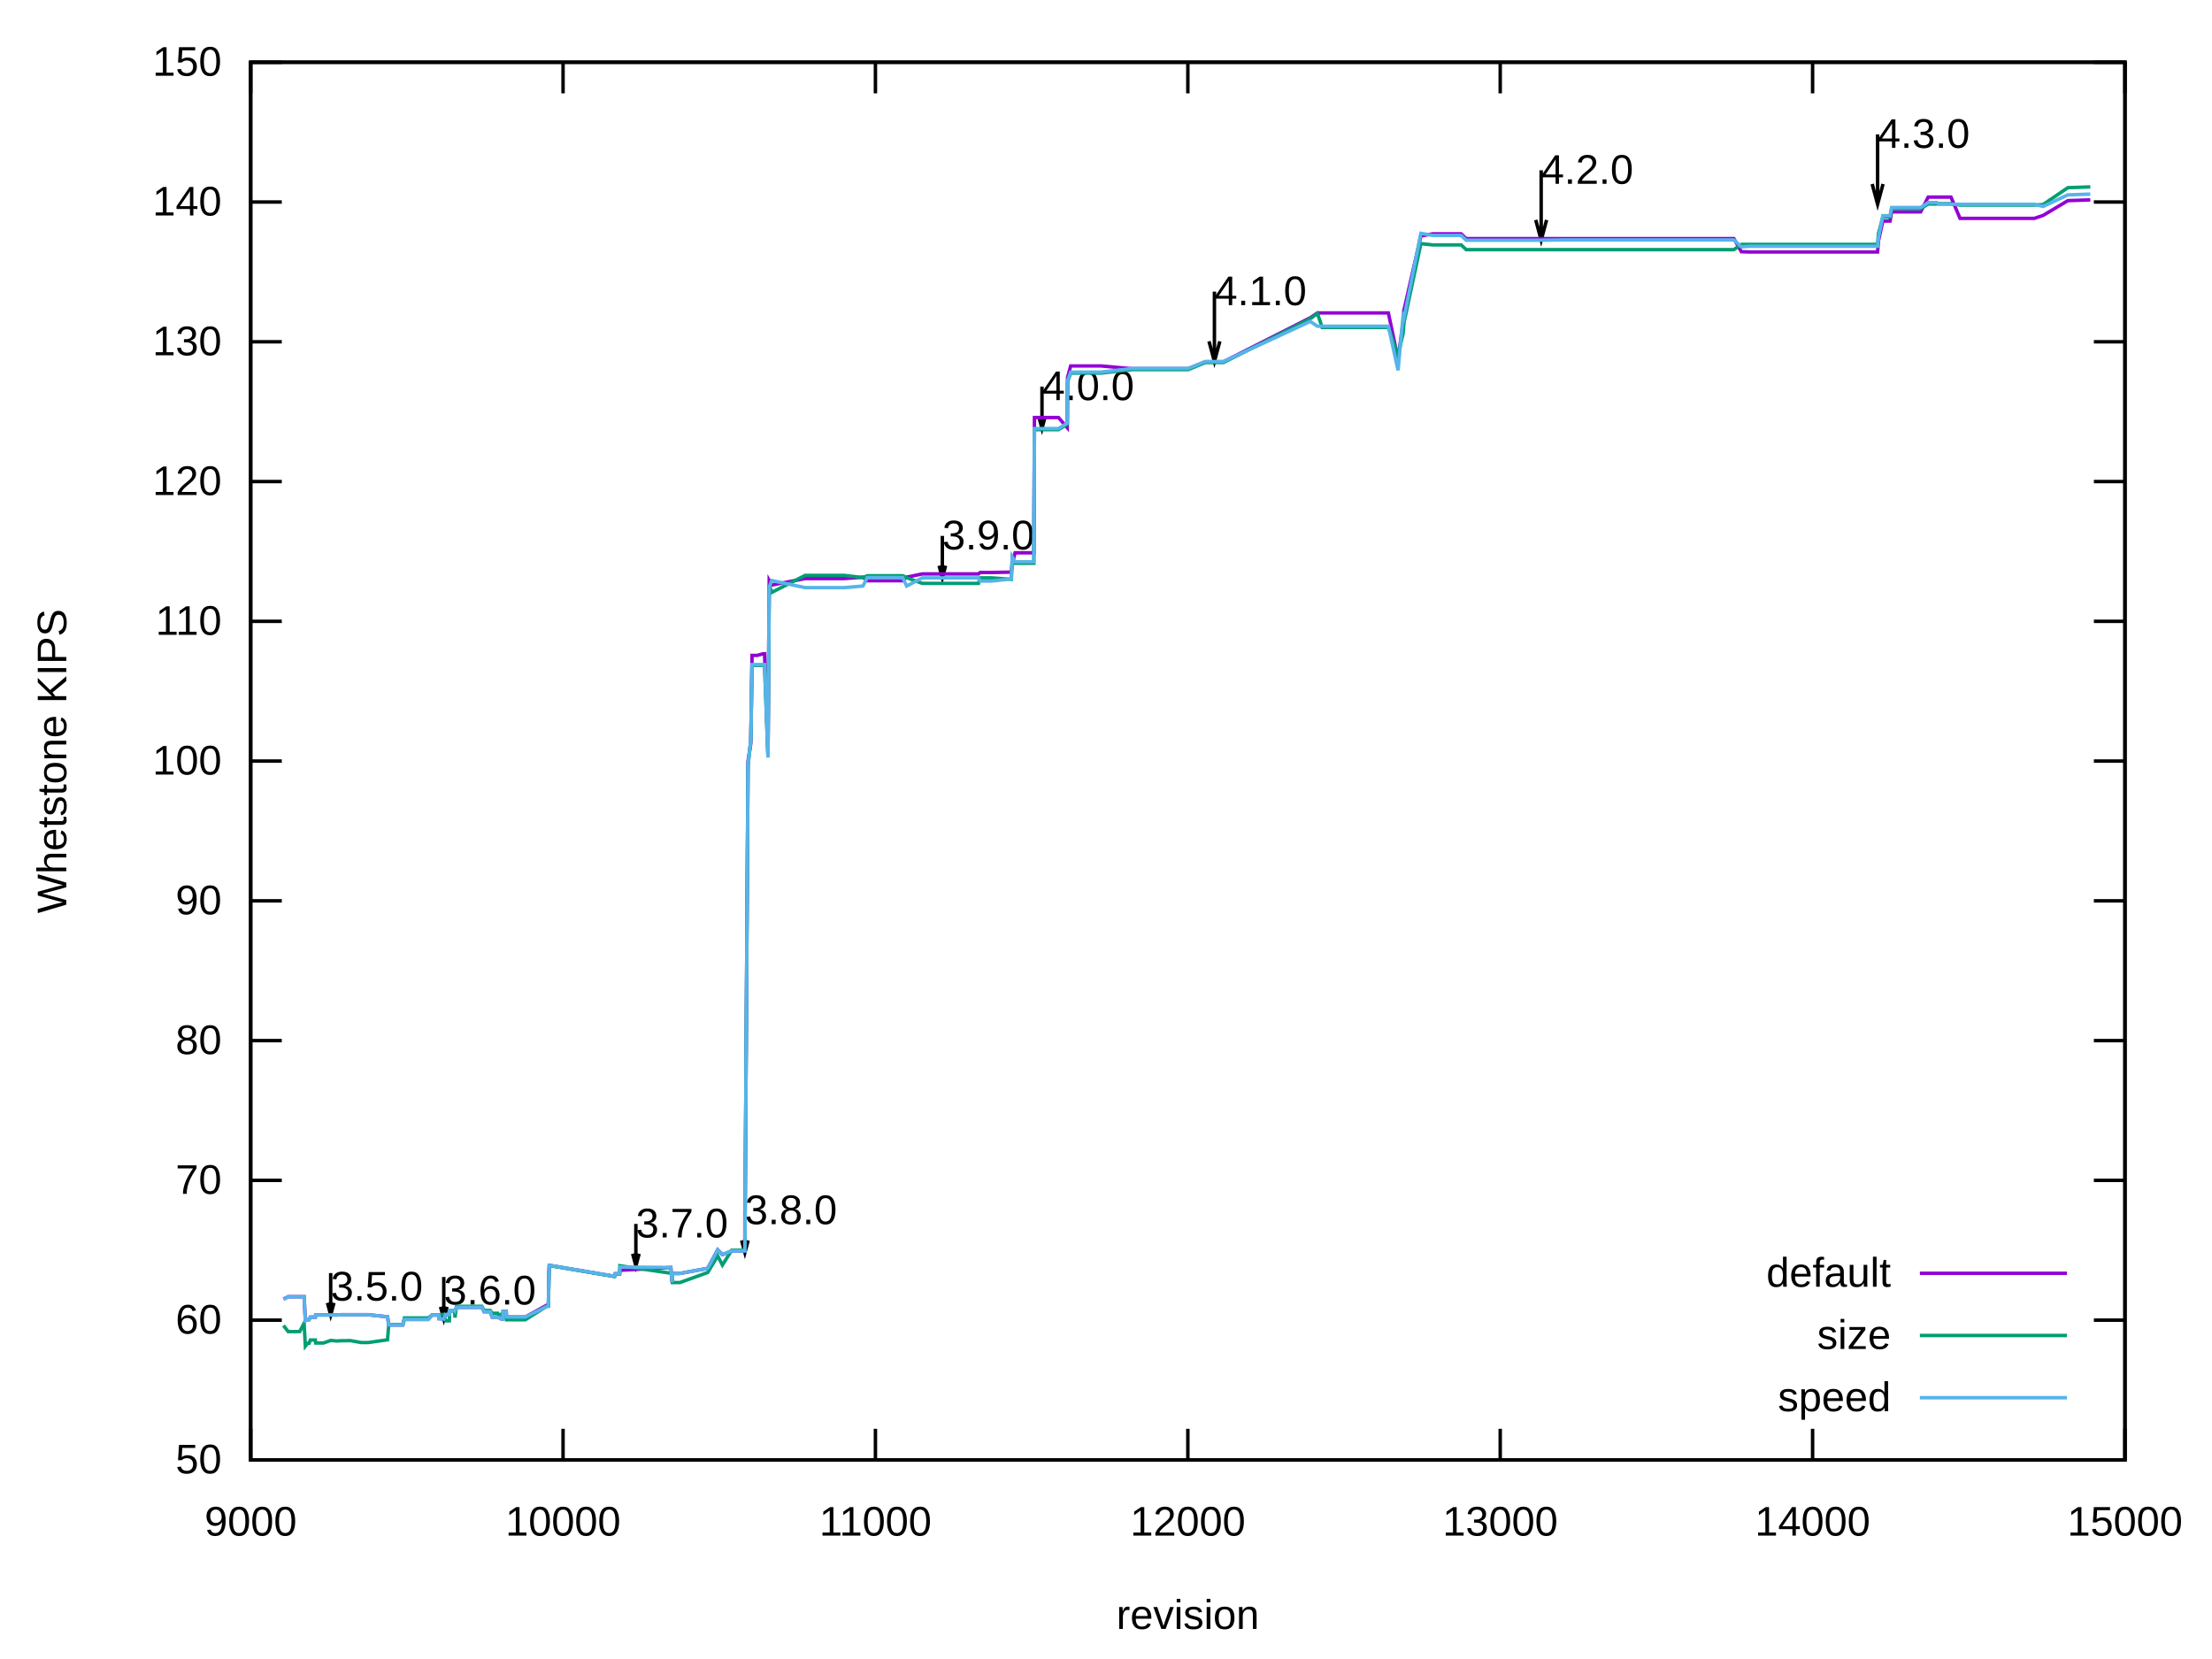
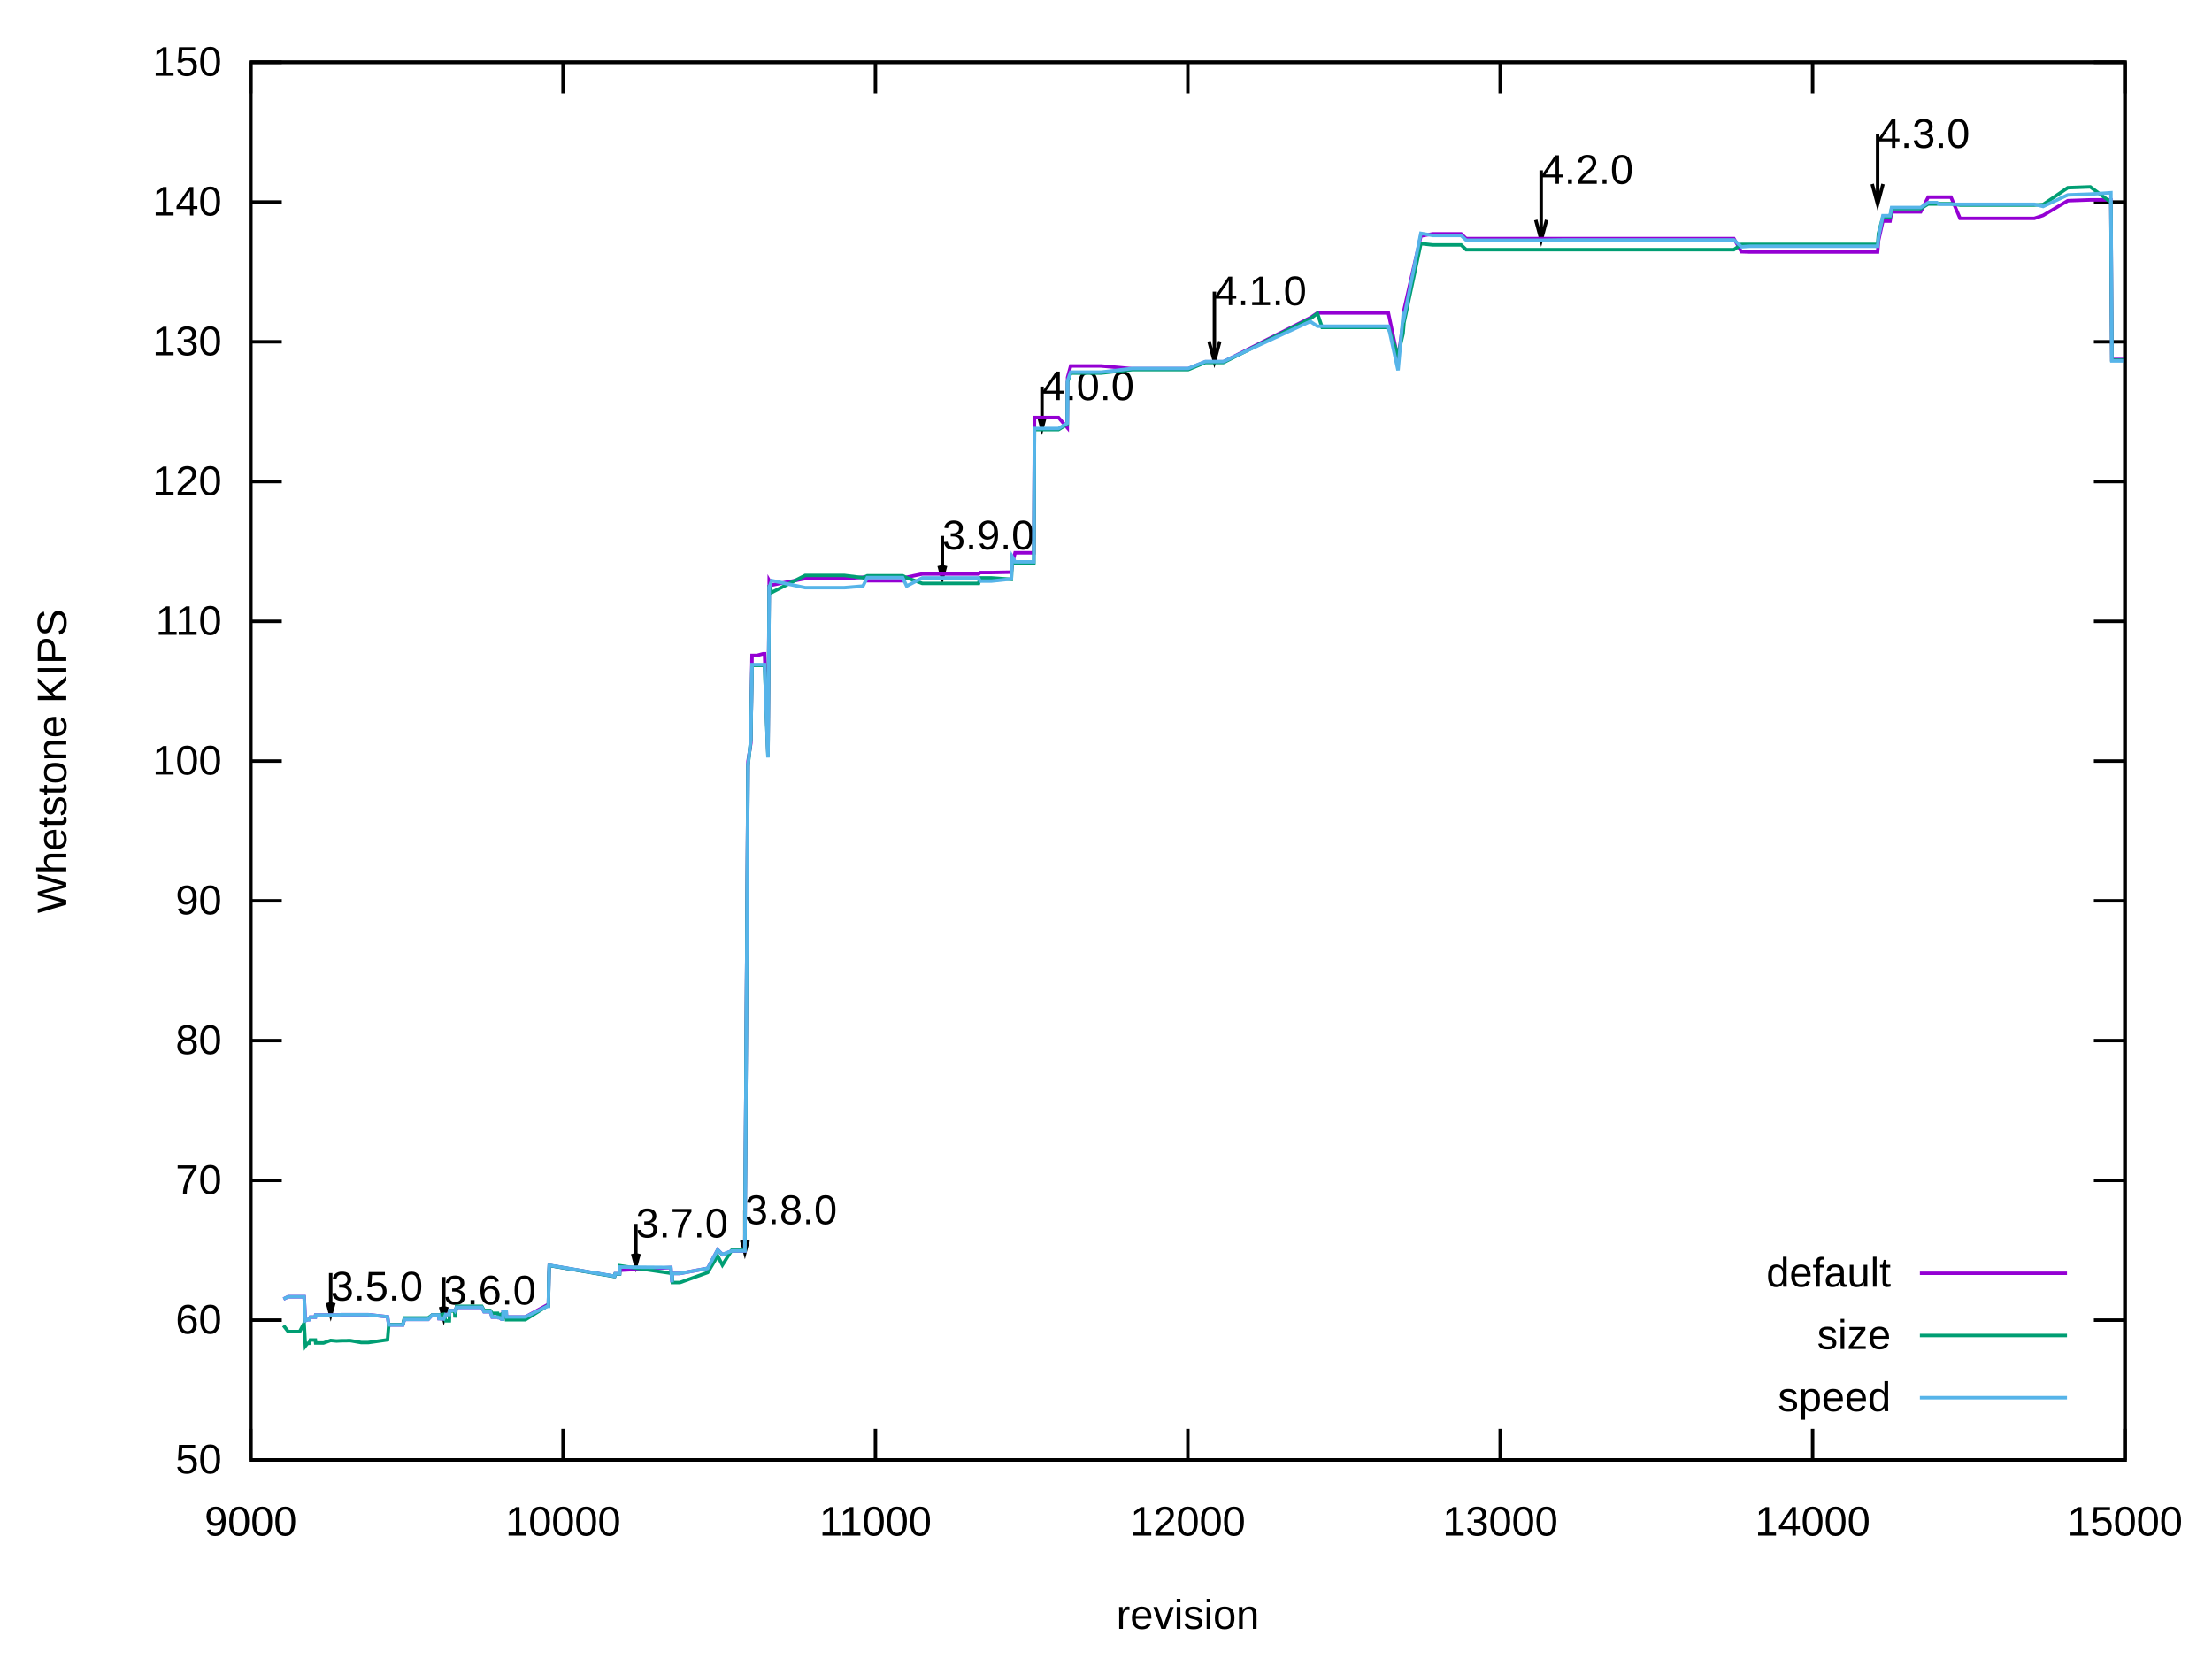
<svg xmlns="http://www.w3.org/2000/svg" xmlns:xlink="http://www.w3.org/1999/xlink" width="640" height="480" viewBox="0 0 640 480">
  <g id="gnuplot_canvas">
    <rect x="0" y="0" width="640" height="480" fill="none" />
    <defs>
      <circle id="gpDot" r="0.5" stroke-width="0.5" stroke="currentColor" />
      <path id="gpPt0" stroke-width="0.222" stroke="currentColor" d="M-1,0 h2 M0,-1 v2" />
      <path id="gpPt1" stroke-width="0.222" stroke="currentColor" d="M-1,-1 L1,1 M1,-1 L-1,1" />
      <path id="gpPt2" stroke-width="0.222" stroke="currentColor" d="M-1,0 L1,0 M0,-1 L0,1 M-1,-1 L1,1 M-1,1 L1,-1" />
      <rect id="gpPt3" stroke-width="0.222" stroke="currentColor" x="-1" y="-1" width="2" height="2" />
      <rect id="gpPt4" stroke-width="0.222" stroke="currentColor" fill="currentColor" x="-1" y="-1" width="2" height="2" />
      <circle id="gpPt5" stroke-width="0.222" stroke="currentColor" cx="0" cy="0" r="1" />
      <use xlink:href="#gpPt5" id="gpPt6" fill="currentColor" stroke="none" />
      <path id="gpPt7" stroke-width="0.222" stroke="currentColor" d="M0,-1.33 L-1.33,0.67 L1.33,0.67 z" />
      <use xlink:href="#gpPt7" id="gpPt8" fill="currentColor" stroke="none" />
      <use xlink:href="#gpPt7" id="gpPt9" stroke="currentColor" transform="rotate(180)" />
      <use xlink:href="#gpPt9" id="gpPt10" fill="currentColor" stroke="none" />
      <use xlink:href="#gpPt3" id="gpPt11" stroke="currentColor" transform="rotate(45)" />
      <use xlink:href="#gpPt11" id="gpPt12" fill="currentColor" stroke="none" />
      <path id="gpPt13" stroke-width="0.222" stroke="currentColor" d="M0,1.330 L1.265,0.411 L0.782,-1.067 L-0.782,-1.076 L-1.265,0.411 z" />
      <use xlink:href="#gpPt13" id="gpPt14" fill="currentColor" stroke="none" />
      <filter id="textbox" filterUnits="objectBoundingBox" x="0" y="0" height="1" width="1">
        <feFlood flood-color="white" flood-opacity="1" result="bgnd" />
        <feComposite in="SourceGraphic" in2="bgnd" operator="atop" />
      </filter>
      <filter id="greybox" filterUnits="objectBoundingBox" x="0" y="0" height="1" width="1">
        <feFlood flood-color="lightgrey" flood-opacity="1" result="grey" />
        <feComposite in="SourceGraphic" in2="grey" operator="atop" />
      </filter>
    </defs>
    <g fill="none" color="white" stroke="currentColor" stroke-width="1.00" stroke-linecap="butt" stroke-linejoin="miter">
</g>
    <g fill="none" color="black" stroke="currentColor" stroke-width="1.00" stroke-linecap="butt" stroke-linejoin="miter">
      <path stroke="black" d="M72.53,422.40 L81.53,422.40 M614.82,422.40 L605.82,422.40  " />
      <g transform="translate(64.14,426.30)" stroke="none" fill="black" font-family="Arial" font-size="12.00" text-anchor="end">
        <text>
          <tspan font-family="Arial"> 50</tspan>
        </text>
      </g>
    </g>
    <g fill="none" color="black" stroke="currentColor" stroke-width="1.00" stroke-linecap="butt" stroke-linejoin="miter">
      <path stroke="black" d="M72.53,381.96 L81.53,381.96 M614.82,381.96 L605.82,381.96  " />
      <g transform="translate(64.14,385.86)" stroke="none" fill="black" font-family="Arial" font-size="12.00" text-anchor="end">
        <text>
          <tspan font-family="Arial"> 60</tspan>
        </text>
      </g>
    </g>
    <g fill="none" color="black" stroke="currentColor" stroke-width="1.00" stroke-linecap="butt" stroke-linejoin="miter">
      <path stroke="black" d="M72.53,341.52 L81.53,341.52 M614.82,341.52 L605.82,341.52  " />
      <g transform="translate(64.14,345.42)" stroke="none" fill="black" font-family="Arial" font-size="12.00" text-anchor="end">
        <text>
          <tspan font-family="Arial"> 70</tspan>
        </text>
      </g>
    </g>
    <g fill="none" color="black" stroke="currentColor" stroke-width="1.00" stroke-linecap="butt" stroke-linejoin="miter">
      <path stroke="black" d="M72.53,301.08 L81.53,301.08 M614.82,301.08 L605.82,301.08  " />
      <g transform="translate(64.14,304.98)" stroke="none" fill="black" font-family="Arial" font-size="12.00" text-anchor="end">
        <text>
          <tspan font-family="Arial"> 80</tspan>
        </text>
      </g>
    </g>
    <g fill="none" color="black" stroke="currentColor" stroke-width="1.00" stroke-linecap="butt" stroke-linejoin="miter">
      <path stroke="black" d="M72.53,260.64 L81.53,260.64 M614.82,260.64 L605.82,260.64  " />
      <g transform="translate(64.14,264.54)" stroke="none" fill="black" font-family="Arial" font-size="12.00" text-anchor="end">
        <text>
          <tspan font-family="Arial"> 90</tspan>
        </text>
      </g>
    </g>
    <g fill="none" color="black" stroke="currentColor" stroke-width="1.00" stroke-linecap="butt" stroke-linejoin="miter">
      <path stroke="black" d="M72.53,220.20 L81.53,220.20 M614.82,220.20 L605.82,220.20  " />
      <g transform="translate(64.14,224.10)" stroke="none" fill="black" font-family="Arial" font-size="12.00" text-anchor="end">
        <text>
          <tspan font-family="Arial"> 100</tspan>
        </text>
      </g>
    </g>
    <g fill="none" color="black" stroke="currentColor" stroke-width="1.00" stroke-linecap="butt" stroke-linejoin="miter">
      <path stroke="black" d="M72.53,179.77 L81.53,179.77 M614.82,179.77 L605.82,179.77  " />
      <g transform="translate(64.14,183.67)" stroke="none" fill="black" font-family="Arial" font-size="12.00" text-anchor="end">
        <text>
          <tspan font-family="Arial"> 110</tspan>
        </text>
      </g>
    </g>
    <g fill="none" color="black" stroke="currentColor" stroke-width="1.00" stroke-linecap="butt" stroke-linejoin="miter">
      <path stroke="black" d="M72.53,139.33 L81.53,139.33 M614.82,139.33 L605.82,139.33  " />
      <g transform="translate(64.14,143.23)" stroke="none" fill="black" font-family="Arial" font-size="12.00" text-anchor="end">
        <text>
          <tspan font-family="Arial"> 120</tspan>
        </text>
      </g>
    </g>
    <g fill="none" color="black" stroke="currentColor" stroke-width="1.00" stroke-linecap="butt" stroke-linejoin="miter">
      <path stroke="black" d="M72.53,98.89 L81.53,98.89 M614.82,98.89 L605.82,98.89  " />
      <g transform="translate(64.14,102.79)" stroke="none" fill="black" font-family="Arial" font-size="12.00" text-anchor="end">
        <text>
          <tspan font-family="Arial"> 130</tspan>
        </text>
      </g>
    </g>
    <g fill="none" color="black" stroke="currentColor" stroke-width="1.00" stroke-linecap="butt" stroke-linejoin="miter">
      <path stroke="black" d="M72.53,58.45 L81.53,58.45 M614.82,58.45 L605.82,58.45  " />
      <g transform="translate(64.14,62.35)" stroke="none" fill="black" font-family="Arial" font-size="12.00" text-anchor="end">
        <text>
          <tspan font-family="Arial"> 140</tspan>
        </text>
      </g>
    </g>
    <g fill="none" color="black" stroke="currentColor" stroke-width="1.00" stroke-linecap="butt" stroke-linejoin="miter">
      <path stroke="black" d="M72.53,18.01 L81.53,18.01 M614.82,18.01 L605.82,18.01  " />
      <g transform="translate(64.14,21.91)" stroke="none" fill="black" font-family="Arial" font-size="12.00" text-anchor="end">
        <text>
          <tspan font-family="Arial"> 150</tspan>
        </text>
      </g>
    </g>
    <g fill="none" color="black" stroke="currentColor" stroke-width="1.00" stroke-linecap="butt" stroke-linejoin="miter">
      <path stroke="black" d="M72.53,422.40 L72.53,413.40 M72.53,18.01 L72.53,27.01  " />
      <g transform="translate(72.53,444.30)" stroke="none" fill="black" font-family="Arial" font-size="12.00" text-anchor="middle">
        <text>
          <tspan font-family="Arial"> 9000</tspan>
        </text>
      </g>
    </g>
    <g fill="none" color="black" stroke="currentColor" stroke-width="1.00" stroke-linecap="butt" stroke-linejoin="miter">
      <path stroke="black" d="M162.91,422.40 L162.91,413.40 M162.91,18.01 L162.91,27.01  " />
      <g transform="translate(162.91,444.30)" stroke="none" fill="black" font-family="Arial" font-size="12.00" text-anchor="middle">
        <text>
          <tspan font-family="Arial"> 10000</tspan>
        </text>
      </g>
    </g>
    <g fill="none" color="black" stroke="currentColor" stroke-width="1.00" stroke-linecap="butt" stroke-linejoin="miter">
      <path stroke="black" d="M253.29,422.40 L253.29,413.40 M253.29,18.01 L253.29,27.01  " />
      <g transform="translate(253.29,444.30)" stroke="none" fill="black" font-family="Arial" font-size="12.00" text-anchor="middle">
        <text>
          <tspan font-family="Arial"> 11000</tspan>
        </text>
      </g>
    </g>
    <g fill="none" color="black" stroke="currentColor" stroke-width="1.00" stroke-linecap="butt" stroke-linejoin="miter">
      <path stroke="black" d="M343.68,422.40 L343.68,413.40 M343.68,18.01 L343.68,27.01  " />
      <g transform="translate(343.68,444.30)" stroke="none" fill="black" font-family="Arial" font-size="12.00" text-anchor="middle">
        <text>
          <tspan font-family="Arial"> 12000</tspan>
        </text>
      </g>
    </g>
    <g fill="none" color="black" stroke="currentColor" stroke-width="1.00" stroke-linecap="butt" stroke-linejoin="miter">
      <path stroke="black" d="M434.06,422.40 L434.06,413.40 M434.06,18.01 L434.06,27.01  " />
      <g transform="translate(434.06,444.30)" stroke="none" fill="black" font-family="Arial" font-size="12.00" text-anchor="middle">
        <text>
          <tspan font-family="Arial"> 13000</tspan>
        </text>
      </g>
    </g>
    <g fill="none" color="black" stroke="currentColor" stroke-width="1.00" stroke-linecap="butt" stroke-linejoin="miter">
      <path stroke="black" d="M524.44,422.40 L524.44,413.40 M524.44,18.01 L524.44,27.01  " />
      <g transform="translate(524.44,444.30)" stroke="none" fill="black" font-family="Arial" font-size="12.00" text-anchor="middle">
        <text>
          <tspan font-family="Arial"> 14000</tspan>
        </text>
      </g>
    </g>
    <g fill="none" color="black" stroke="currentColor" stroke-width="1.00" stroke-linecap="butt" stroke-linejoin="miter">
      <path stroke="black" d="M614.82,422.40 L614.82,413.40 M614.82,18.01 L614.82,27.01  " />
      <g transform="translate(614.82,444.30)" stroke="none" fill="black" font-family="Arial" font-size="12.00" text-anchor="middle">
        <text>
          <tspan font-family="Arial"> 15000</tspan>
        </text>
      </g>
    </g>
    <g fill="none" color="black" stroke="currentColor" stroke-width="1.00" stroke-linecap="butt" stroke-linejoin="miter">
</g>
    <g fill="none" color="black" stroke="currentColor" stroke-width="1.00" stroke-linecap="butt" stroke-linejoin="miter">
      <path stroke="black" d="M72.53,18.01 L72.53,422.40 L614.82,422.40 L614.82,18.01 L72.53,18.01 Z  " />
      <g transform="translate(95.67,376.29)" stroke="none" fill="black" font-family="Arial" font-size="12.00" text-anchor="start">
        <text>
          <tspan font-family="Arial">3.5.0</tspan>
        </text>
      </g>
      <g transform="translate(128.39,377.43)" stroke="none" fill="black" font-family="Arial" font-size="12.00" text-anchor="start">
        <text>
          <tspan font-family="Arial">3.6.0</tspan>
        </text>
      </g>
      <g transform="translate(183.97,358.03)" stroke="none" fill="black" font-family="Arial" font-size="12.00" text-anchor="start">
        <text>
          <tspan font-family="Arial">3.7.0</tspan>
        </text>
      </g>
      <g transform="translate(215.51,354.18)" stroke="none" fill="black" font-family="Arial" font-size="12.00" text-anchor="start">
        <text>
          <tspan font-family="Arial">3.8.0</tspan>
        </text>
      </g>
      <g transform="translate(272.64,158.96)" stroke="none" fill="black" font-family="Arial" font-size="12.00" text-anchor="start">
        <text>
          <tspan font-family="Arial">3.9.0</tspan>
        </text>
      </g>
      <g transform="translate(301.47,115.76)" stroke="none" fill="black" font-family="Arial" font-size="12.00" text-anchor="start">
        <text>
          <tspan font-family="Arial">4.0.0</tspan>
        </text>
      </g>
      <g transform="translate(351.36,88.29)" stroke="none" fill="black" font-family="Arial" font-size="12.00" text-anchor="start">
        <text>
          <tspan font-family="Arial">4.1.0</tspan>
        </text>
      </g>
      <g transform="translate(445.90,53.18)" stroke="none" fill="black" font-family="Arial" font-size="12.00" text-anchor="start">
        <text>
          <tspan font-family="Arial">4.2.0</tspan>
        </text>
      </g>
      <g transform="translate(543.24,42.78)" stroke="none" fill="black" font-family="Arial" font-size="12.00" text-anchor="start">
        <text>
          <tspan font-family="Arial">4.3.0</tspan>
        </text>
      </g>
    </g>
    <g fill="none" color="black" stroke="currentColor" stroke-width="1.00" stroke-linecap="butt" stroke-linejoin="miter">
      <path stroke="black" d="M94.74,376.95 L95.68,380.46 L96.62,376.95 M95.68,368.33 L95.68,380.46  " />
    </g>
    <g fill="none" color="black" stroke="currentColor" stroke-width="1.00" stroke-linecap="butt" stroke-linejoin="miter">
      <path stroke="black" d="M127.46,378.10 L128.40,381.61 L129.34,378.10 M128.40,369.48 L128.40,381.61  " />
    </g>
    <g fill="none" color="black" stroke="currentColor" stroke-width="1.00" stroke-linecap="butt" stroke-linejoin="miter">
      <path stroke="black" d="M183.04,362.75 L183.98,366.26 L184.92,362.75 M183.98,354.12 L183.98,366.26  " />
    </g>
    <g fill="none" color="black" stroke="currentColor" stroke-width="1.00" stroke-linecap="butt" stroke-linejoin="miter">
      <path stroke="black" d="M214.58,358.89 L215.52,362.40 L216.46,358.89 M215.52,350.27 L215.52,362.40  " />
    </g>
    <g fill="none" color="black" stroke="currentColor" stroke-width="1.00" stroke-linecap="butt" stroke-linejoin="miter">
      <path stroke="black" d="M271.71,163.67 L272.65,167.18 L273.59,163.67 M272.65,155.05 L272.65,167.18  " />
    </g>
    <g fill="none" color="black" stroke="currentColor" stroke-width="1.00" stroke-linecap="butt" stroke-linejoin="miter">
      <path stroke="black" d="M300.54,120.47 L301.48,123.98 L302.42,120.47 M301.48,111.85 L301.48,123.98  " />
    </g>
    <g fill="none" color="black" stroke="currentColor" stroke-width="1.00" stroke-linecap="butt" stroke-linejoin="miter">
      <path stroke="black" d="M349.80,98.75 L351.37,104.60 L352.94,98.75 M351.37,84.38 L351.37,104.60  " />
    </g>
    <g fill="none" color="black" stroke="currentColor" stroke-width="1.00" stroke-linecap="butt" stroke-linejoin="miter">
      <path stroke="black" d="M444.34,63.64 L445.91,69.49 L447.48,63.64 M445.91,49.27 L445.91,69.49  " />
    </g>
    <g fill="none" color="black" stroke="currentColor" stroke-width="1.00" stroke-linecap="butt" stroke-linejoin="miter">
      <path stroke="black" d="M541.68,53.24 L543.25,59.09 L544.82,53.24 M543.25,38.87 L543.25,59.09  " />
    </g>
    <g fill="none" color="black" stroke="currentColor" stroke-width="1.00" stroke-linecap="butt" stroke-linejoin="miter">
</g>
    <g id="gnuplot_plot_1">
      <g fill="none" color="black" stroke="currentColor" stroke-width="1.00" stroke-linecap="butt" stroke-linejoin="miter">
        <g transform="translate(547.09,372.30)" stroke="none" fill="black" font-family="Arial" font-size="12.00" text-anchor="end">
          <text>
            <tspan font-family="Arial">default</tspan>
          </text>
        </g>
      </g>
      <g fill="none" color="black" stroke="currentColor" stroke-width="1.00" stroke-linecap="butt" stroke-linejoin="miter">
-         <path stroke="rgb(148,   0, 211)" d="M555.48,368.40 L598.04,368.40 M82.02,375.86 L83.38,375.18 L83.74,375.18 L84.01,375.18 L85.00,375.18 L86.72,375.18   L87.99,375.18 L88.35,382.10 L88.98,381.82 L89.43,381.82 L89.79,381.09 L89.97,381.09 L91.24,381.09 L91.33,380.47   L92.23,380.47 L93.59,380.47 L95.67,380.47 L97.38,380.47 L98.83,380.38 L100.28,380.38 L100.64,380.38 L101.36,380.38   L104.53,380.38 L106.51,380.38 L112.12,380.99 L112.48,383.34 L112.75,383.34 L113.38,383.34 L114.20,383.34 L115.73,383.34   L116.55,383.34 L117.00,381.75 L117.09,381.75 L117.54,381.75 L119.62,381.75 L121.34,381.75 L122.24,381.75 L123.87,381.75   L125.04,380.47 L125.76,380.47 L126.40,380.47 L126.85,380.47 L126.94,380.47 L127.03,381.52 L127.12,381.52 L128.39,381.63   L128.93,380.34 L129.65,380.34 L129.92,380.34 L130.01,380.34 L130.10,379.15 L130.19,379.15 L130.37,379.15 L130.83,379.15   L130.92,379.15 L131.19,379.15 L131.37,379.15 L131.55,379.15 L131.64,379.28 L132.09,378.24 L132.36,378.24 L132.54,378.24   L132.63,378.24 L132.72,378.24 L133.90,378.24 L136.43,378.24 L138.51,378.24 L139.41,378.24 L140.05,379.50 L140.41,379.50   L141.31,379.50 L141.58,379.50 L141.67,379.50 L141.76,379.50 L141.85,379.50 L142.40,381.08 L143.39,381.08 L143.93,381.08   L144.02,381.08 L144.20,381.24 L144.56,381.24 L145.11,381.69 L145.47,381.69 L145.56,379.44 L146.19,379.44 L146.46,379.44   L146.55,381.05 L146.64,381.05 L147.55,381.05 L147.73,381.05 L148.09,381.05 L151.98,381.05 L158.30,377.58 L158.66,377.58   L158.84,368.38 L158.93,366.19 L159.39,366.19 L177.64,369.25 L177.82,369.25 L178.01,368.54 L178.64,368.54 L179.27,368.54   L179.36,367.53 L194.09,366.73 L194.45,371.03 L194.55,368.44 L195.99,368.44 L196.08,368.44 L196.71,368.44 L204.76,366.97   L207.65,361.61 L209.01,362.99 L211.72,361.96 L213.34,361.96 L215.51,361.96 L216.42,220.25 L217.23,215.09 L217.59,189.63   L219.04,189.63 L220.76,189.16 L221.21,189.16 L222.20,218.01 L222.56,167.97 L223.29,169.26 L232.96,167.40 L233.59,167.40   L233.95,167.40 L234.04,167.40 L234.13,167.40 L234.31,167.40 L235.22,167.40 L244.26,167.40 L249.68,166.99 L250.94,168.02   L261.16,168.02 L262.33,166.99 L266.85,166.05 L272.64,166.05 L276.79,166.05 L283.12,166.05 L283.57,165.64 L286.82,165.64   L292.61,165.53 L292.88,163.07 L293.69,159.94 L299.12,159.94 L299.30,120.81 L301.47,120.81 L306.26,120.81 L308.79,123.74   L308.88,109.19 L309.78,105.88 L310.23,105.88 L310.32,105.88 L310.87,105.88 L310.96,105.88 L318.55,105.88 L327.59,106.68   L343.77,106.68 L348.74,104.68 L351.36,104.68 L352.53,104.68 L352.71,104.68 L352.89,104.68 L353.26,104.68 L353.53,104.68   L353.98,104.68 L379.10,91.94 L381.18,90.54 L382.54,90.54 L384.35,90.54 L385.61,90.54 L387.78,90.54 L388.41,90.54   L389.59,90.54 L401.70,90.54 L404.50,103.88 L405.95,93.34 L406.22,89.69 L411.10,68.28 L414.53,67.66 L415.53,67.66   L418.42,67.66 L421.58,67.66 L422.76,67.66 L424.21,69.04 L425.02,69.04 L431.25,69.04 L445.90,69.04 L452.13,69.04   L461.17,69.04 L478.80,69.04 L496.33,69.04 L497.23,69.04 L498.14,69.04 L501.66,69.04 L503.83,72.83 L506.36,72.91   L515.40,72.91 L524.44,72.91 L541.07,72.91 L543.24,72.91 L543.51,69.65 L544.77,63.96 L545.68,63.96 L545.95,63.96   L546.67,63.96 L546.85,63.96 L547.30,61.30 L551.55,61.30 L555.71,61.30 L557.88,57.03 L560.41,57.03 L561.04,57.03   L564.48,57.03 L567.10,63.18 L570.53,63.18 L572.16,63.18 L583.01,63.18 L583.19,63.18 L588.61,63.18 L591.14,62.32   L598.28,58.06 L604.79,57.83  " />
+         <path stroke="rgb(148,   0, 211)" d="M555.48,368.40 L598.04,368.40 M82.02,375.86 L83.38,375.18 L83.74,375.18 L84.01,375.18 L85.00,375.18 L86.72,375.18   L87.99,375.18 L88.35,382.10 L88.98,381.82 L89.43,381.82 L89.79,381.09 L89.97,381.09 L91.24,381.09 L91.33,380.47   L92.23,380.47 L93.59,380.47 L95.67,380.47 L97.38,380.47 L98.83,380.38 L100.28,380.38 L100.64,380.38 L101.36,380.38   L104.53,380.38 L106.51,380.38 L112.12,380.99 L112.48,383.34 L112.75,383.34 L113.38,383.34 L114.20,383.34 L115.73,383.34   L116.55,383.34 L117.00,381.75 L117.09,381.75 L117.54,381.75 L119.62,381.75 L121.34,381.75 L122.24,381.75 L123.87,381.75   L125.04,380.47 L125.76,380.47 L126.40,380.47 L126.85,380.47 L126.94,380.47 L127.03,381.52 L127.12,381.52 L128.39,381.63   L128.93,380.34 L129.65,380.34 L129.92,380.34 L130.01,380.34 L130.10,379.15 L130.19,379.15 L130.37,379.15 L130.83,379.15   L130.92,379.15 L131.19,379.15 L131.37,379.15 L131.55,379.15 L131.64,379.28 L132.09,378.24 L132.36,378.24 L132.54,378.24   L132.63,378.24 L132.72,378.24 L133.90,378.24 L136.43,378.24 L138.51,378.24 L139.41,378.24 L140.05,379.50 L140.41,379.50   L141.31,379.50 L141.58,379.50 L141.67,379.50 L141.76,379.50 L141.85,379.50 L142.40,381.08 L143.39,381.08 L143.93,381.08   L144.02,381.08 L144.20,381.24 L144.56,381.24 L145.11,381.69 L145.47,381.69 L145.56,379.44 L146.19,379.44 L146.46,379.44   L146.55,381.05 L146.64,381.05 L147.55,381.05 L147.73,381.05 L148.09,381.05 L151.98,381.05 L158.30,377.58 L158.66,377.58   L158.84,368.38 L158.93,366.19 L159.39,366.19 L177.64,369.25 L177.82,369.25 L178.01,368.54 L178.64,368.54 L179.27,368.54   L179.36,367.53 L194.09,366.73 L194.45,371.03 L194.55,368.44 L195.99,368.44 L196.08,368.44 L196.71,368.44 L204.76,366.97   L207.65,361.61 L209.01,362.99 L211.72,361.96 L213.34,361.96 L215.51,361.96 L216.42,220.25 L217.23,215.09 L217.59,189.63   L219.04,189.63 L220.76,189.16 L221.21,189.16 L222.20,218.01 L222.56,167.97 L223.29,169.26 L232.96,167.40 L233.59,167.40   L233.95,167.40 L234.04,167.40 L234.13,167.40 L234.31,167.40 L235.22,167.40 L244.26,167.40 L249.68,166.99 L250.94,168.02   L261.16,168.02 L262.33,166.99 L266.85,166.05 L272.64,166.05 L276.79,166.05 L283.12,166.05 L283.57,165.64 L286.82,165.64   L292.61,165.53 L292.88,163.07 L293.69,159.94 L299.12,159.94 L299.30,120.81 L301.47,120.81 L306.26,120.81 L308.79,123.74   L308.88,109.19 L309.78,105.88 L310.23,105.88 L310.32,105.88 L310.87,105.88 L310.96,105.88 L318.55,105.88 L327.59,106.68   L343.77,106.68 L348.74,104.68 L351.36,104.68 L352.53,104.68 L352.71,104.68 L352.89,104.68 L353.26,104.68 L353.53,104.68   L353.98,104.68 L379.10,91.94 L381.18,90.54 L382.54,90.54 L384.35,90.54 L385.61,90.54 L387.78,90.54 L388.41,90.54   L389.59,90.54 L401.70,90.54 L404.50,103.88 L405.95,93.34 L406.22,89.69 L411.10,68.28 L414.53,67.66 L415.53,67.66   L418.42,67.66 L421.58,67.66 L422.76,67.66 L424.21,69.04 L425.02,69.04 L431.25,69.04 L445.90,69.04 L452.13,69.04   L461.17,69.04 L478.80,69.04 L496.33,69.04 L497.23,69.04 L498.14,69.04 L501.66,69.04 L503.83,72.83 L506.36,72.91   L515.40,72.91 L524.44,72.91 L541.07,72.91 L543.24,72.91 L543.51,69.65 L544.77,63.96 L545.68,63.96 L545.95,63.96   L546.67,63.96 L546.85,63.96 L547.30,61.30 L551.55,61.30 L555.71,61.30 L557.88,57.03 L560.41,57.03 L561.04,57.03   L564.48,57.03 L567.10,63.18 L570.53,63.18 L572.16,63.18 L583.01,63.18 L583.19,63.18 L588.61,63.18 L591.14,62.32   L598.28,58.06 L604.79,57.83 L610.75,57.83 L611.02,104.01 L614.46,104.01  " />
      </g>
    </g>
    <g id="gnuplot_plot_2">
      <g fill="none" color="black" stroke="currentColor" stroke-width="1.00" stroke-linecap="butt" stroke-linejoin="miter">
        <g transform="translate(547.09,390.30)" stroke="none" fill="black" font-family="Arial" font-size="12.00" text-anchor="end">
          <text>
            <tspan font-family="Arial">size</tspan>
          </text>
        </g>
      </g>
      <g fill="none" color="black" stroke="currentColor" stroke-width="1.00" stroke-linecap="butt" stroke-linejoin="miter">
-         <path stroke="rgb(  0, 158, 115)" d="M555.48,386.40 L598.04,386.40 M82.02,383.51 L83.38,385.27 L83.74,385.27 L84.01,385.27 L85.00,385.27 L86.72,385.26   L87.99,382.82 L88.35,389.47 L88.98,388.66 L89.43,388.66 L89.79,387.70 L89.97,387.70 L91.24,387.70 L91.33,388.57   L92.23,388.57 L93.59,388.57 L95.67,387.83 L97.38,387.99 L98.83,387.91 L100.28,387.91 L100.64,387.88 L101.36,387.88   L104.53,388.44 L106.51,388.44 L112.12,387.65 L112.48,383.26 L112.75,383.26 L113.38,383.26 L114.20,383.26 L115.73,383.26   L116.55,383.26 L117.00,381.33 L117.09,381.33 L117.54,381.33 L119.62,381.33 L121.34,381.33 L122.24,381.33 L123.87,381.33   L125.04,380.46 L125.76,380.46 L126.40,380.46 L126.85,380.46 L126.94,380.46 L127.03,380.43 L127.12,380.42 L128.39,380.27   L128.93,382.16 L129.65,382.16 L129.92,382.16 L130.01,382.16 L130.10,379.32 L130.19,379.32 L130.37,379.32 L130.83,379.32   L130.92,379.32 L131.19,379.32 L131.37,379.32 L131.55,379.32 L131.64,381.21 L132.09,377.96 L132.36,377.96 L132.54,377.96   L132.63,377.96 L132.72,377.96 L133.90,377.96 L136.43,377.96 L138.51,377.96 L139.41,377.96 L140.05,379.15 L140.41,379.15   L141.31,379.15 L141.58,379.15 L141.67,379.15 L141.76,379.15 L141.85,379.15 L142.40,379.97 L143.39,379.97 L143.93,379.97   L144.02,379.97 L144.20,380.53 L144.56,380.53 L145.11,380.19 L145.47,380.19 L145.56,381.06 L146.19,381.06 L146.46,381.06   L146.55,381.85 L146.64,381.85 L147.55,381.85 L147.73,381.85 L148.09,381.85 L151.98,381.85 L158.30,377.88 L158.66,377.88   L158.84,368.44 L158.93,366.22 L159.39,366.22 L177.64,369.32 L177.82,369.32 L178.01,368.60 L178.64,368.60 L179.27,368.60   L179.36,366.22 L194.09,368.38 L194.45,368.51 L194.55,371.08 L195.99,371.08 L196.08,371.08 L196.71,371.08 L204.76,368.18   L207.65,363.36 L209.01,366.02 L211.72,361.73 L213.34,361.73 L215.51,361.73 L216.42,221.62 L217.23,214.05 L217.59,192.51   L219.04,192.51 L220.76,192.51 L221.21,192.51 L222.20,218.79 L222.56,169.26 L223.29,171.40 L232.96,166.47 L233.59,166.47   L233.95,166.47 L234.04,166.47 L234.13,166.47 L234.31,166.47 L235.22,166.47 L244.26,166.47 L249.68,167.14 L250.94,166.57   L261.16,166.57 L262.33,167.14 L266.85,168.79 L272.64,168.79 L276.79,168.79 L283.12,168.79 L283.57,167.19 L286.82,167.19   L292.61,167.61 L292.88,161.59 L293.69,162.96 L299.12,162.96 L299.30,124.30 L301.47,124.30 L306.26,124.30 L308.79,122.75   L308.88,110.50 L309.78,107.94 L310.23,107.94 L310.32,107.94 L310.87,107.94 L310.96,107.94 L318.55,107.94 L327.59,106.94   L343.77,106.94 L348.74,104.88 L351.36,104.88 L352.53,104.88 L352.71,104.88 L352.89,104.88 L353.26,104.88 L353.53,104.88   L353.98,104.88 L379.10,92.22 L381.18,90.68 L382.54,94.73 L384.35,94.73 L385.61,94.73 L387.78,94.73 L388.41,94.73   L389.59,94.73 L401.70,94.73 L404.50,102.74 L405.95,96.53 L406.22,93.34 L411.10,70.49 L414.53,70.86 L415.53,70.86   L418.42,70.86 L421.58,70.86 L422.76,70.86 L424.21,72.23 L425.02,72.23 L431.25,72.23 L445.90,72.23 L452.13,72.23   L461.17,72.23 L478.80,72.23 L496.33,72.23 L497.23,72.23 L498.14,72.23 L501.66,72.23 L503.83,70.71 L506.36,70.71   L515.40,70.71 L524.44,70.71 L541.07,70.71 L543.24,70.71 L543.51,67.51 L544.77,62.79 L545.68,62.79 L545.95,62.79   L546.67,62.79 L546.85,62.79 L547.30,60.36 L551.55,60.36 L555.71,60.36 L557.88,59.02 L560.41,59.02 L561.04,58.94   L564.48,58.94 L567.10,59.33 L570.53,59.33 L572.16,59.33 L583.01,59.33 L583.19,59.33 L588.61,59.33 L591.14,59.17   L598.28,54.31 L604.79,54.07  " />
+         <path stroke="rgb(  0, 158, 115)" d="M555.48,386.40 L598.04,386.40 M82.02,383.51 L83.38,385.27 L83.74,385.27 L84.01,385.27 L85.00,385.27 L86.72,385.26   L87.99,382.82 L88.35,389.47 L88.98,388.66 L89.43,388.66 L89.79,387.70 L89.97,387.70 L91.24,387.70 L91.33,388.57   L92.23,388.57 L93.59,388.57 L95.67,387.83 L97.38,387.99 L98.83,387.91 L100.28,387.91 L100.64,387.88 L101.36,387.88   L104.53,388.44 L106.51,388.44 L112.12,387.65 L112.48,383.26 L112.75,383.26 L113.38,383.26 L114.20,383.26 L115.73,383.26   L116.55,383.26 L117.00,381.33 L117.09,381.33 L117.54,381.33 L119.62,381.33 L121.34,381.33 L122.24,381.33 L123.87,381.33   L125.04,380.46 L125.76,380.46 L126.40,380.46 L126.85,380.46 L126.94,380.46 L127.03,380.43 L127.12,380.42 L128.39,380.27   L128.93,382.16 L129.65,382.16 L129.92,382.16 L130.01,382.16 L130.10,379.32 L130.19,379.32 L130.37,379.32 L130.83,379.32   L130.92,379.32 L131.19,379.32 L131.37,379.32 L131.55,379.32 L131.64,381.21 L132.09,377.96 L132.36,377.96 L132.54,377.96   L132.63,377.96 L132.72,377.96 L133.90,377.96 L136.43,377.96 L138.51,377.96 L139.41,377.96 L140.05,379.15 L140.41,379.15   L141.31,379.15 L141.58,379.15 L141.67,379.15 L141.76,379.15 L141.85,379.15 L142.40,379.97 L143.39,379.97 L143.93,379.97   L144.02,379.97 L144.20,380.53 L144.56,380.53 L145.11,380.19 L145.47,380.19 L145.56,381.06 L146.19,381.06 L146.46,381.06   L146.55,381.85 L146.64,381.85 L147.55,381.85 L147.73,381.85 L148.09,381.85 L151.98,381.85 L158.30,377.88 L158.66,377.88   L158.84,368.44 L158.93,366.22 L159.39,366.22 L177.64,369.32 L177.82,369.32 L178.01,368.60 L178.64,368.60 L179.27,368.60   L179.36,366.22 L194.09,368.38 L194.45,368.51 L194.55,371.08 L195.99,371.08 L196.08,371.08 L196.71,371.08 L204.76,368.18   L207.65,363.36 L209.01,366.02 L211.72,361.73 L213.34,361.73 L215.51,361.73 L216.42,221.62 L217.23,214.05 L217.59,192.51   L219.04,192.51 L220.76,192.51 L221.21,192.51 L222.20,218.79 L222.56,169.26 L223.29,171.40 L232.96,166.47 L233.59,166.47   L233.95,166.47 L234.04,166.47 L234.13,166.47 L234.31,166.47 L235.22,166.47 L244.26,166.47 L249.68,167.14 L250.94,166.57   L261.16,166.57 L262.33,167.14 L266.85,168.79 L272.64,168.79 L276.79,168.79 L283.12,168.79 L283.57,167.19 L286.82,167.19   L292.61,167.61 L292.88,161.59 L293.69,162.96 L299.12,162.96 L299.30,124.30 L301.47,124.30 L306.26,124.30 L308.79,122.75   L308.88,110.50 L309.78,107.94 L310.23,107.94 L310.32,107.94 L310.87,107.94 L310.96,107.94 L318.55,107.94 L327.59,106.94   L343.77,106.94 L348.74,104.88 L351.36,104.88 L352.53,104.88 L352.71,104.88 L352.89,104.88 L353.26,104.88 L353.53,104.88   L353.98,104.88 L379.10,92.22 L381.18,90.68 L382.54,94.73 L384.35,94.73 L385.61,94.73 L387.78,94.73 L388.41,94.73   L389.59,94.73 L401.70,94.73 L404.50,102.74 L405.95,96.53 L406.22,93.34 L411.10,70.49 L414.53,70.86 L415.53,70.86   L418.42,70.86 L421.58,70.86 L422.76,70.86 L424.21,72.23 L425.02,72.23 L431.25,72.23 L445.90,72.23 L452.13,72.23   L461.17,72.23 L478.80,72.23 L496.33,72.23 L497.23,72.23 L498.14,72.23 L501.66,72.23 L503.83,70.71 L506.36,70.71   L515.40,70.71 L524.44,70.71 L541.07,70.71 L543.24,70.71 L543.51,67.51 L544.77,62.79 L545.68,62.79 L545.95,62.79   L546.67,62.79 L546.85,62.79 L547.30,60.36 L551.55,60.36 L555.71,60.36 L557.88,59.02 L560.41,59.02 L561.04,58.94   L564.48,58.94 L567.10,59.33 L570.53,59.33 L572.16,59.33 L583.01,59.33 L583.19,59.33 L588.61,59.33 L591.14,59.17   L598.28,54.31 L604.79,54.07 L610.75,58.54 L611.02,104.21 L614.46,104.21  " />
      </g>
    </g>
    <g id="gnuplot_plot_3">
      <g fill="none" color="black" stroke="currentColor" stroke-width="1.00" stroke-linecap="butt" stroke-linejoin="miter">
        <g transform="translate(547.09,408.30)" stroke="none" fill="black" font-family="Arial" font-size="12.00" text-anchor="end">
          <text>
            <tspan font-family="Arial">speed</tspan>
          </text>
        </g>
      </g>
      <g fill="none" color="black" stroke="currentColor" stroke-width="1.00" stroke-linecap="butt" stroke-linejoin="miter">
-         <path stroke="rgb( 86, 180, 233)" d="M555.48,404.40 L598.04,404.40 M82.02,375.86 L83.38,375.18 L83.74,375.18 L84.01,375.18 L85.00,375.18 L86.72,375.18   L87.99,375.18 L88.35,382.10 L88.98,381.82 L89.43,381.82 L89.79,381.09 L89.97,381.09 L91.24,381.09 L91.33,380.47   L92.23,380.47 L93.59,380.47 L95.67,380.47 L97.38,380.47 L98.83,380.38 L100.28,380.38 L100.64,380.38 L101.36,380.38   L104.53,380.38 L106.51,380.38 L112.12,380.99 L112.48,383.34 L112.75,383.34 L113.38,383.34 L114.20,383.34 L115.73,383.34   L116.55,383.34 L117.00,381.75 L117.09,381.75 L117.54,381.75 L119.62,381.75 L121.34,381.75 L122.24,381.75 L123.87,381.75   L125.04,380.47 L125.76,380.47 L126.40,380.47 L126.85,380.47 L126.94,380.47 L127.03,381.52 L127.12,381.52 L128.39,381.63   L128.93,380.34 L129.65,380.34 L129.92,380.34 L130.01,380.34 L130.10,379.15 L130.19,379.15 L130.37,379.15 L130.83,379.15   L130.92,379.15 L131.19,379.15 L131.37,379.15 L131.55,379.15 L131.64,379.28 L132.09,378.24 L132.36,378.24 L132.54,378.24   L132.63,378.24 L132.72,378.24 L133.90,378.24 L136.43,378.24 L138.51,378.24 L139.41,378.24 L140.05,379.50 L140.41,379.50   L141.31,379.50 L141.58,379.50 L141.67,379.50 L141.76,379.50 L141.85,379.50 L142.40,381.08 L143.39,381.08 L143.93,381.08   L144.02,381.08 L144.20,381.24 L144.56,381.24 L145.11,381.69 L145.47,381.69 L145.56,379.44 L146.19,379.44 L146.46,379.44   L146.55,381.05 L146.64,381.05 L147.55,381.05 L147.73,381.05 L148.09,381.05 L151.98,381.05 L158.30,377.96 L158.66,377.96   L158.84,368.36 L158.93,366.15 L159.39,366.15 L177.64,369.23 L177.82,369.23 L178.01,368.52 L178.64,368.52 L179.27,368.52   L179.36,366.60 L194.09,366.71 L194.45,371.01 L194.55,368.44 L195.99,368.44 L196.08,368.44 L196.71,368.44 L204.76,366.97   L207.65,361.61 L209.01,362.97 L211.72,361.94 L213.34,361.94 L215.51,361.94 L216.42,221.46 L217.23,213.88 L217.59,192.28   L219.04,192.28 L220.76,192.28 L221.21,192.28 L222.20,219.19 L222.56,169.87 L223.29,167.97 L232.96,170.02 L233.59,170.02   L233.95,170.02 L234.04,170.02 L234.13,170.02 L234.31,170.02 L235.22,170.02 L244.26,170.02 L249.68,169.56 L250.94,167.09   L261.16,167.09 L262.33,169.56 L266.85,167.19 L272.64,167.19 L276.79,167.19 L283.12,167.19 L283.57,168.12 L286.82,168.12   L292.61,167.50 L292.88,161.11 L293.69,162.54 L299.12,162.54 L299.30,123.99 L301.47,123.99 L306.26,123.99 L308.79,122.44   L308.88,110.17 L309.78,107.67 L310.23,107.67 L310.32,107.67 L310.87,107.67 L310.96,107.67 L318.55,107.67 L327.59,106.61   L343.77,106.61 L348.74,104.61 L351.36,104.61 L352.53,104.61 L352.71,104.61 L352.89,104.61 L353.26,104.61 L353.53,104.61   L353.98,104.61 L379.10,93.00 L381.18,94.39 L382.54,94.39 L384.35,94.39 L385.61,94.39 L387.78,94.39 L388.41,94.39   L389.59,94.39 L401.70,94.39 L404.50,107.14 L405.95,91.38 L406.22,91.94 L411.10,67.51 L414.53,68.12 L415.53,68.12   L418.42,68.12 L421.58,68.12 L422.76,68.12 L424.21,69.50 L425.02,69.50 L431.25,69.50 L445.90,69.50 L452.13,69.42   L461.17,69.42 L478.80,69.42 L496.33,69.42 L497.23,69.42 L498.14,69.42 L501.66,69.42 L503.83,71.40 L506.36,71.24   L515.40,71.24 L524.44,71.24 L541.07,71.24 L543.24,71.24 L543.51,68.73 L544.77,62.40 L545.68,62.40 L545.95,62.40   L546.67,62.40 L546.85,62.40 L547.30,60.04 L551.55,60.04 L555.71,60.04 L557.88,58.62 L560.41,58.62 L561.04,59.10   L564.48,59.10 L567.10,59.10 L570.53,59.10 L572.16,59.10 L583.01,59.10 L583.19,59.10 L588.61,59.10 L591.14,59.73   L598.28,56.39 L604.79,56.16  " />
+         <path stroke="rgb( 86, 180, 233)" d="M555.48,404.40 L598.04,404.40 M82.02,375.86 L83.38,375.18 L83.74,375.18 L84.01,375.18 L85.00,375.18 L86.72,375.18   L87.99,375.18 L88.35,382.10 L88.98,381.82 L89.43,381.82 L89.79,381.09 L89.97,381.09 L91.24,381.09 L91.33,380.47   L92.23,380.47 L93.59,380.47 L95.67,380.47 L97.38,380.47 L98.83,380.38 L100.28,380.38 L100.64,380.38 L101.36,380.38   L104.53,380.38 L106.51,380.38 L112.12,380.99 L112.48,383.34 L112.75,383.34 L113.38,383.34 L114.20,383.34 L115.73,383.34   L116.55,383.34 L117.00,381.75 L117.09,381.75 L117.54,381.75 L119.62,381.75 L121.34,381.75 L122.24,381.75 L123.87,381.75   L125.04,380.47 L125.76,380.47 L126.40,380.47 L126.85,380.47 L126.94,380.47 L127.03,381.52 L127.12,381.52 L128.39,381.63   L128.93,380.34 L129.65,380.34 L129.92,380.34 L130.01,380.34 L130.10,379.15 L130.19,379.15 L130.37,379.15 L130.83,379.15   L130.92,379.15 L131.19,379.15 L131.37,379.15 L131.55,379.15 L131.64,379.28 L132.09,378.24 L132.36,378.24 L132.54,378.24   L132.63,378.24 L132.72,378.24 L133.90,378.24 L136.43,378.24 L138.51,378.24 L139.41,378.24 L140.05,379.50 L140.41,379.50   L141.31,379.50 L141.58,379.50 L141.67,379.50 L141.76,379.50 L141.85,379.50 L142.40,381.08 L143.39,381.08 L143.93,381.08   L144.02,381.08 L144.20,381.24 L144.56,381.24 L145.11,381.69 L145.47,381.69 L145.56,379.44 L146.19,379.44 L146.46,379.44   L146.55,381.05 L146.64,381.05 L147.55,381.05 L147.73,381.05 L148.09,381.05 L151.98,381.05 L158.30,377.96 L158.66,377.96   L158.84,368.36 L158.93,366.15 L159.39,366.15 L177.64,369.23 L177.82,369.23 L178.01,368.52 L178.64,368.52 L179.27,368.52   L179.36,366.60 L194.09,366.71 L194.45,371.01 L194.55,368.44 L195.99,368.44 L196.08,368.44 L196.71,368.44 L204.76,366.97   L207.65,361.61 L209.01,362.97 L211.72,361.94 L213.34,361.94 L215.51,361.94 L216.42,221.46 L217.23,213.88 L217.59,192.28   L219.04,192.28 L220.76,192.28 L221.21,192.28 L222.20,219.19 L222.56,169.87 L223.29,167.97 L232.96,170.02 L233.59,170.02   L233.95,170.02 L234.04,170.02 L234.13,170.02 L234.31,170.02 L235.22,170.02 L244.26,170.02 L249.68,169.56 L250.94,167.09   L261.16,167.09 L262.33,169.56 L266.85,167.19 L272.64,167.19 L276.79,167.19 L283.12,167.19 L283.57,168.12 L286.82,168.12   L292.61,167.50 L292.88,161.11 L293.69,162.54 L299.12,162.54 L299.30,123.99 L301.47,123.99 L306.26,123.99 L308.79,122.44   L308.88,110.17 L309.78,107.67 L310.23,107.67 L310.32,107.67 L310.87,107.67 L310.96,107.67 L318.55,107.67 L327.59,106.61   L343.77,106.61 L348.74,104.61 L351.36,104.61 L352.53,104.61 L352.71,104.61 L352.89,104.61 L353.26,104.61 L353.53,104.61   L353.98,104.61 L379.10,93.00 L381.18,94.39 L382.54,94.39 L384.35,94.39 L385.61,94.39 L387.78,94.39 L388.41,94.39   L389.59,94.39 L401.70,94.39 L404.50,107.14 L405.95,91.38 L406.22,91.94 L411.10,67.51 L414.53,68.12 L415.53,68.12   L418.42,68.12 L421.58,68.12 L422.76,68.12 L424.21,69.50 L425.02,69.50 L431.25,69.50 L445.90,69.50 L452.13,69.42   L461.17,69.42 L478.80,69.42 L496.33,69.42 L497.23,69.42 L498.14,69.42 L501.66,69.42 L503.83,71.40 L506.36,71.24   L515.40,71.24 L524.44,71.24 L541.07,71.24 L543.24,71.24 L543.51,68.73 L544.77,62.40 L545.68,62.40 L545.95,62.40   L546.67,62.40 L546.85,62.40 L547.30,60.04 L551.55,60.04 L555.71,60.04 L557.88,58.62 L560.41,58.62 L561.04,59.10   L564.48,59.10 L567.10,59.10 L570.53,59.10 L572.16,59.10 L583.01,59.10 L583.19,59.10 L588.61,59.10 L591.14,59.73   L598.28,56.39 L604.79,56.16 L610.75,55.76 L611.02,104.42 L614.46,104.42  " />
      </g>
    </g>
    <g fill="none" color="white" stroke="rgb( 86, 180, 233)" stroke-width="2.00" stroke-linecap="butt" stroke-linejoin="miter">
</g>
    <g fill="none" color="black" stroke="currentColor" stroke-width="2.00" stroke-linecap="butt" stroke-linejoin="miter">
</g>
    <g fill="none" color="black" stroke="black" stroke-width="1.00" stroke-linecap="butt" stroke-linejoin="miter">
</g>
    <g fill="none" color="black" stroke="currentColor" stroke-width="1.00" stroke-linecap="butt" stroke-linejoin="miter">
      <path stroke="black" d="M72.53,18.01 L72.53,422.40 L614.82,422.40 L614.82,18.01 L72.53,18.01 Z  " />
      <g transform="translate(19.18,220.21) rotate(270.00)" stroke="none" fill="black" font-family="Arial" font-size="12.00" text-anchor="middle">
        <text>
          <tspan font-family="Arial">Whetstone KIPS</tspan>
        </text>
      </g>
    </g>
    <g fill="none" color="black" stroke="currentColor" stroke-width="1.00" stroke-linecap="butt" stroke-linejoin="miter">
      <g transform="translate(343.67,471.30)" stroke="none" fill="black" font-family="Arial" font-size="12.00" text-anchor="middle">
        <text>
          <tspan font-family="Arial">revision</tspan>
        </text>
      </g>
    </g>
    <g fill="none" color="black" stroke="currentColor" stroke-width="1.00" stroke-linecap="butt" stroke-linejoin="miter">
</g>
    <g fill="none" color="black" stroke="currentColor" stroke-width="1.00" stroke-linecap="butt" stroke-linejoin="miter">
</g>
  </g>
</svg>
